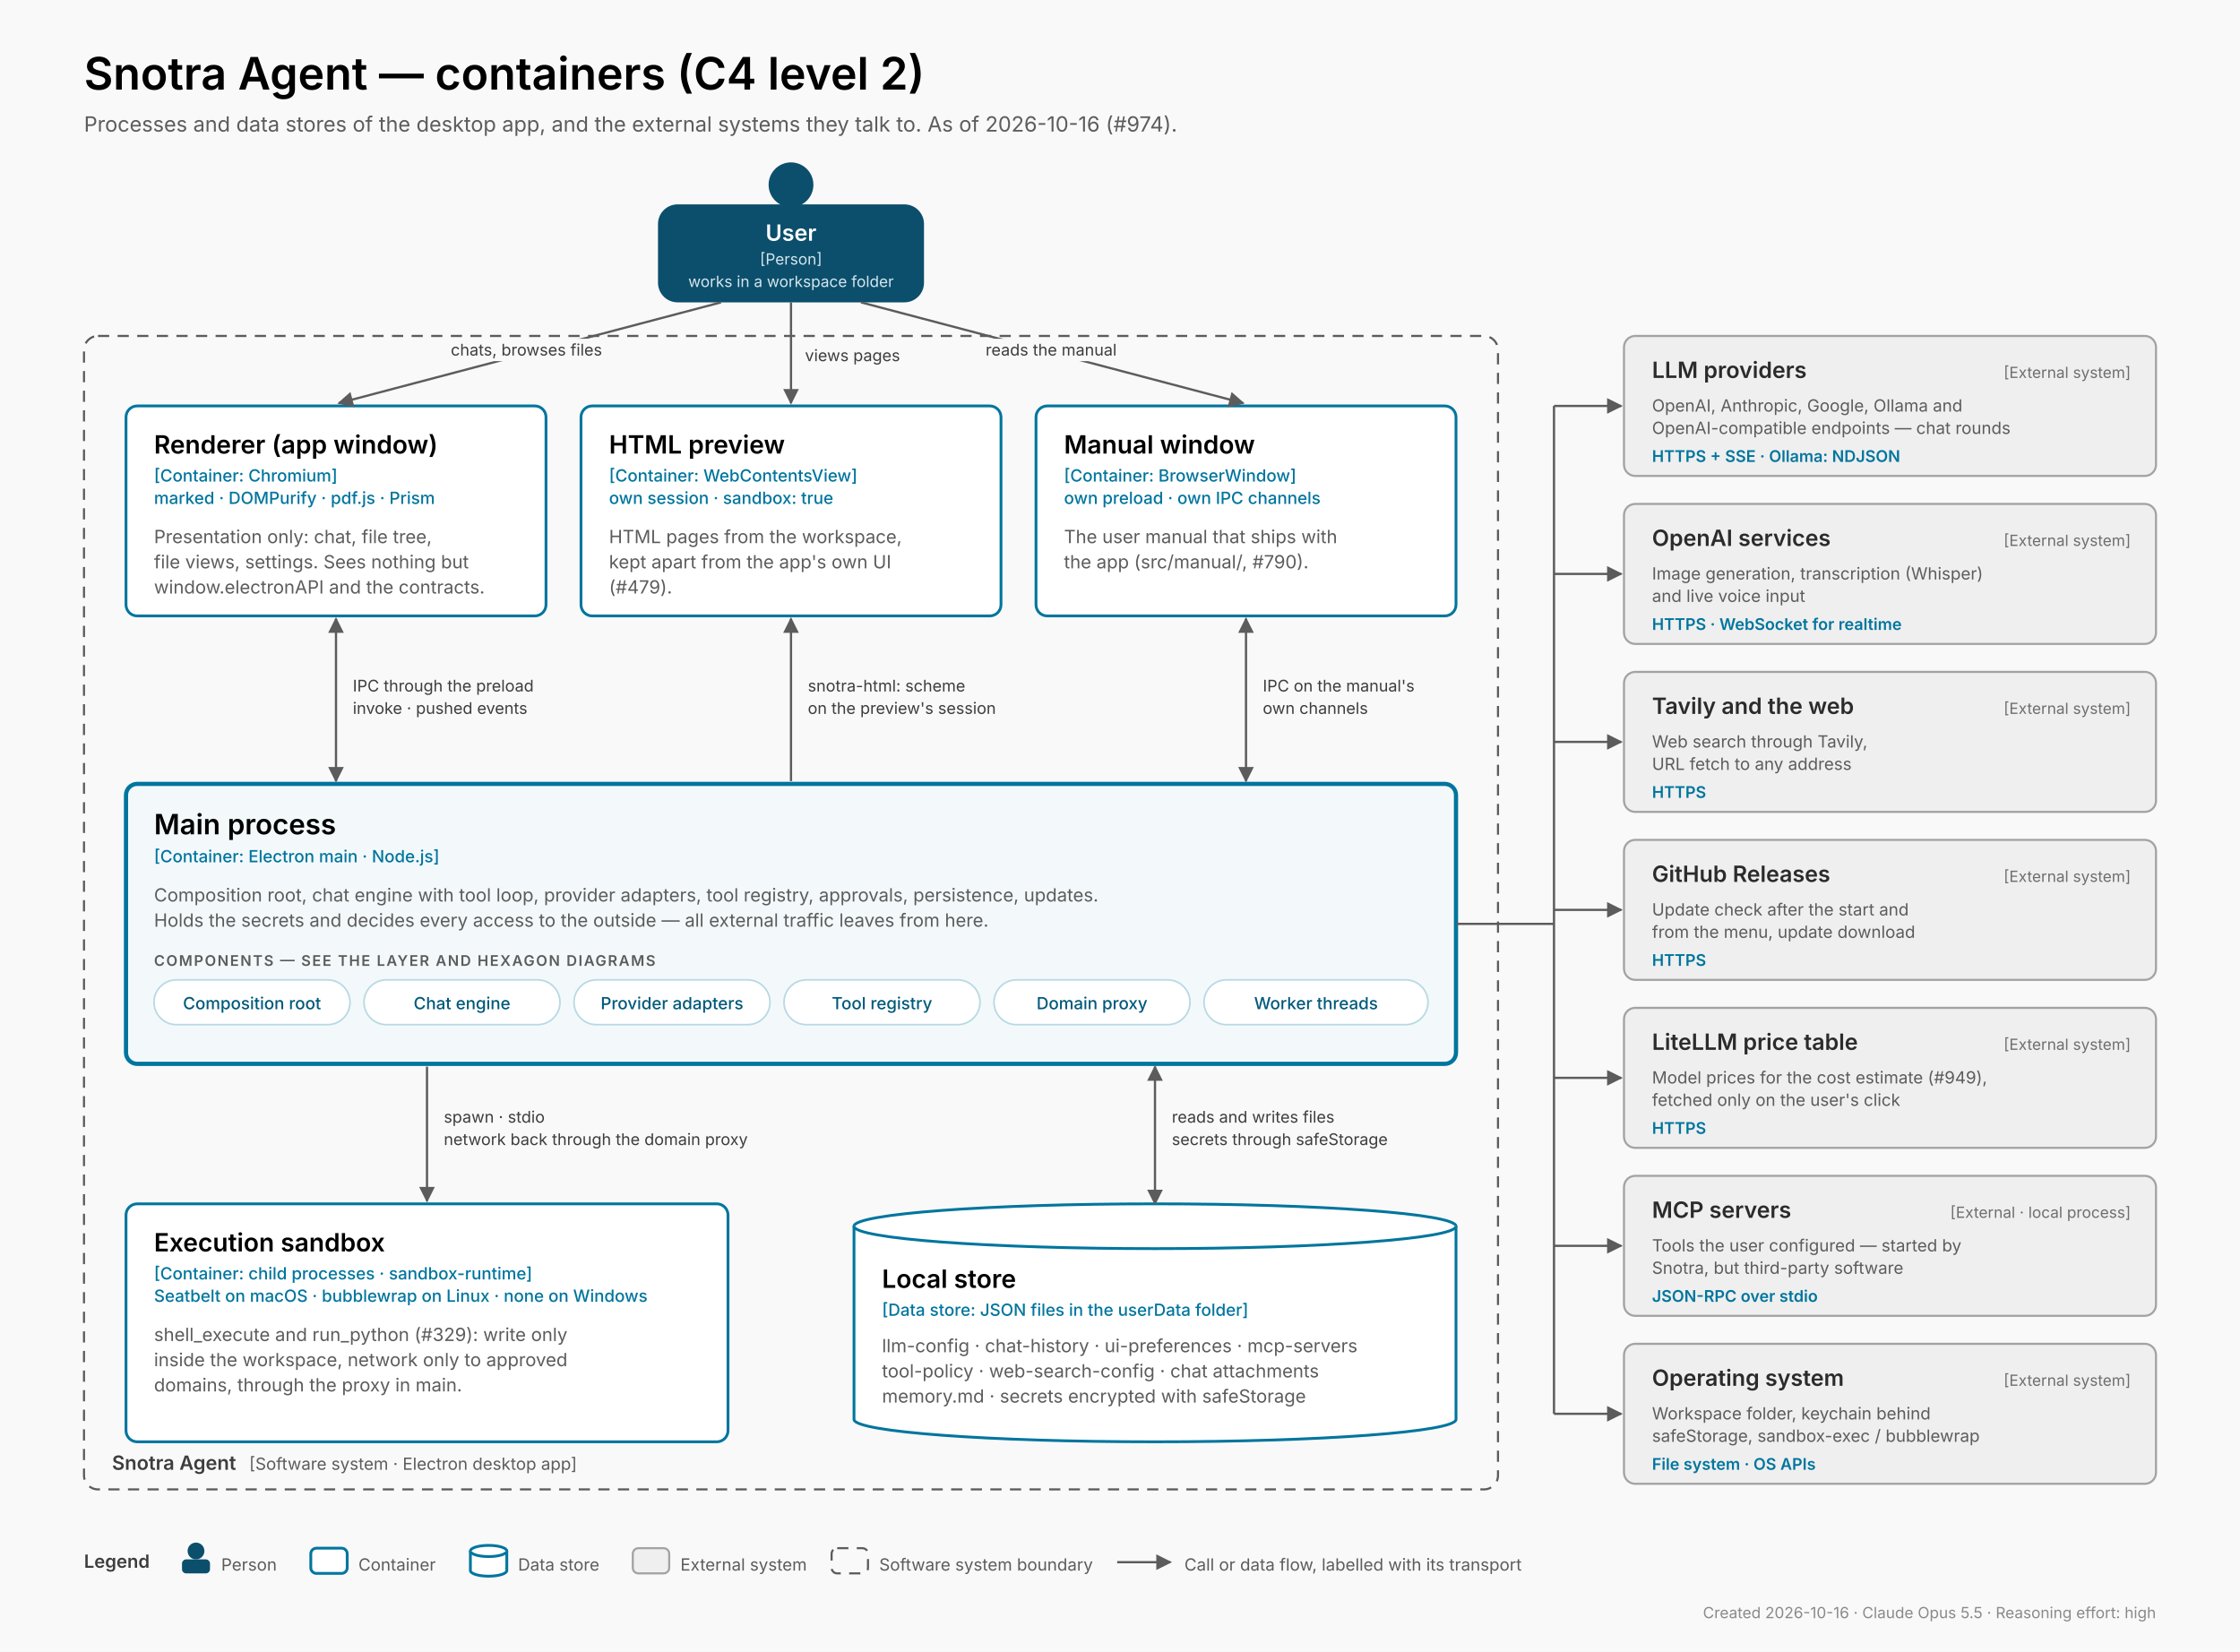
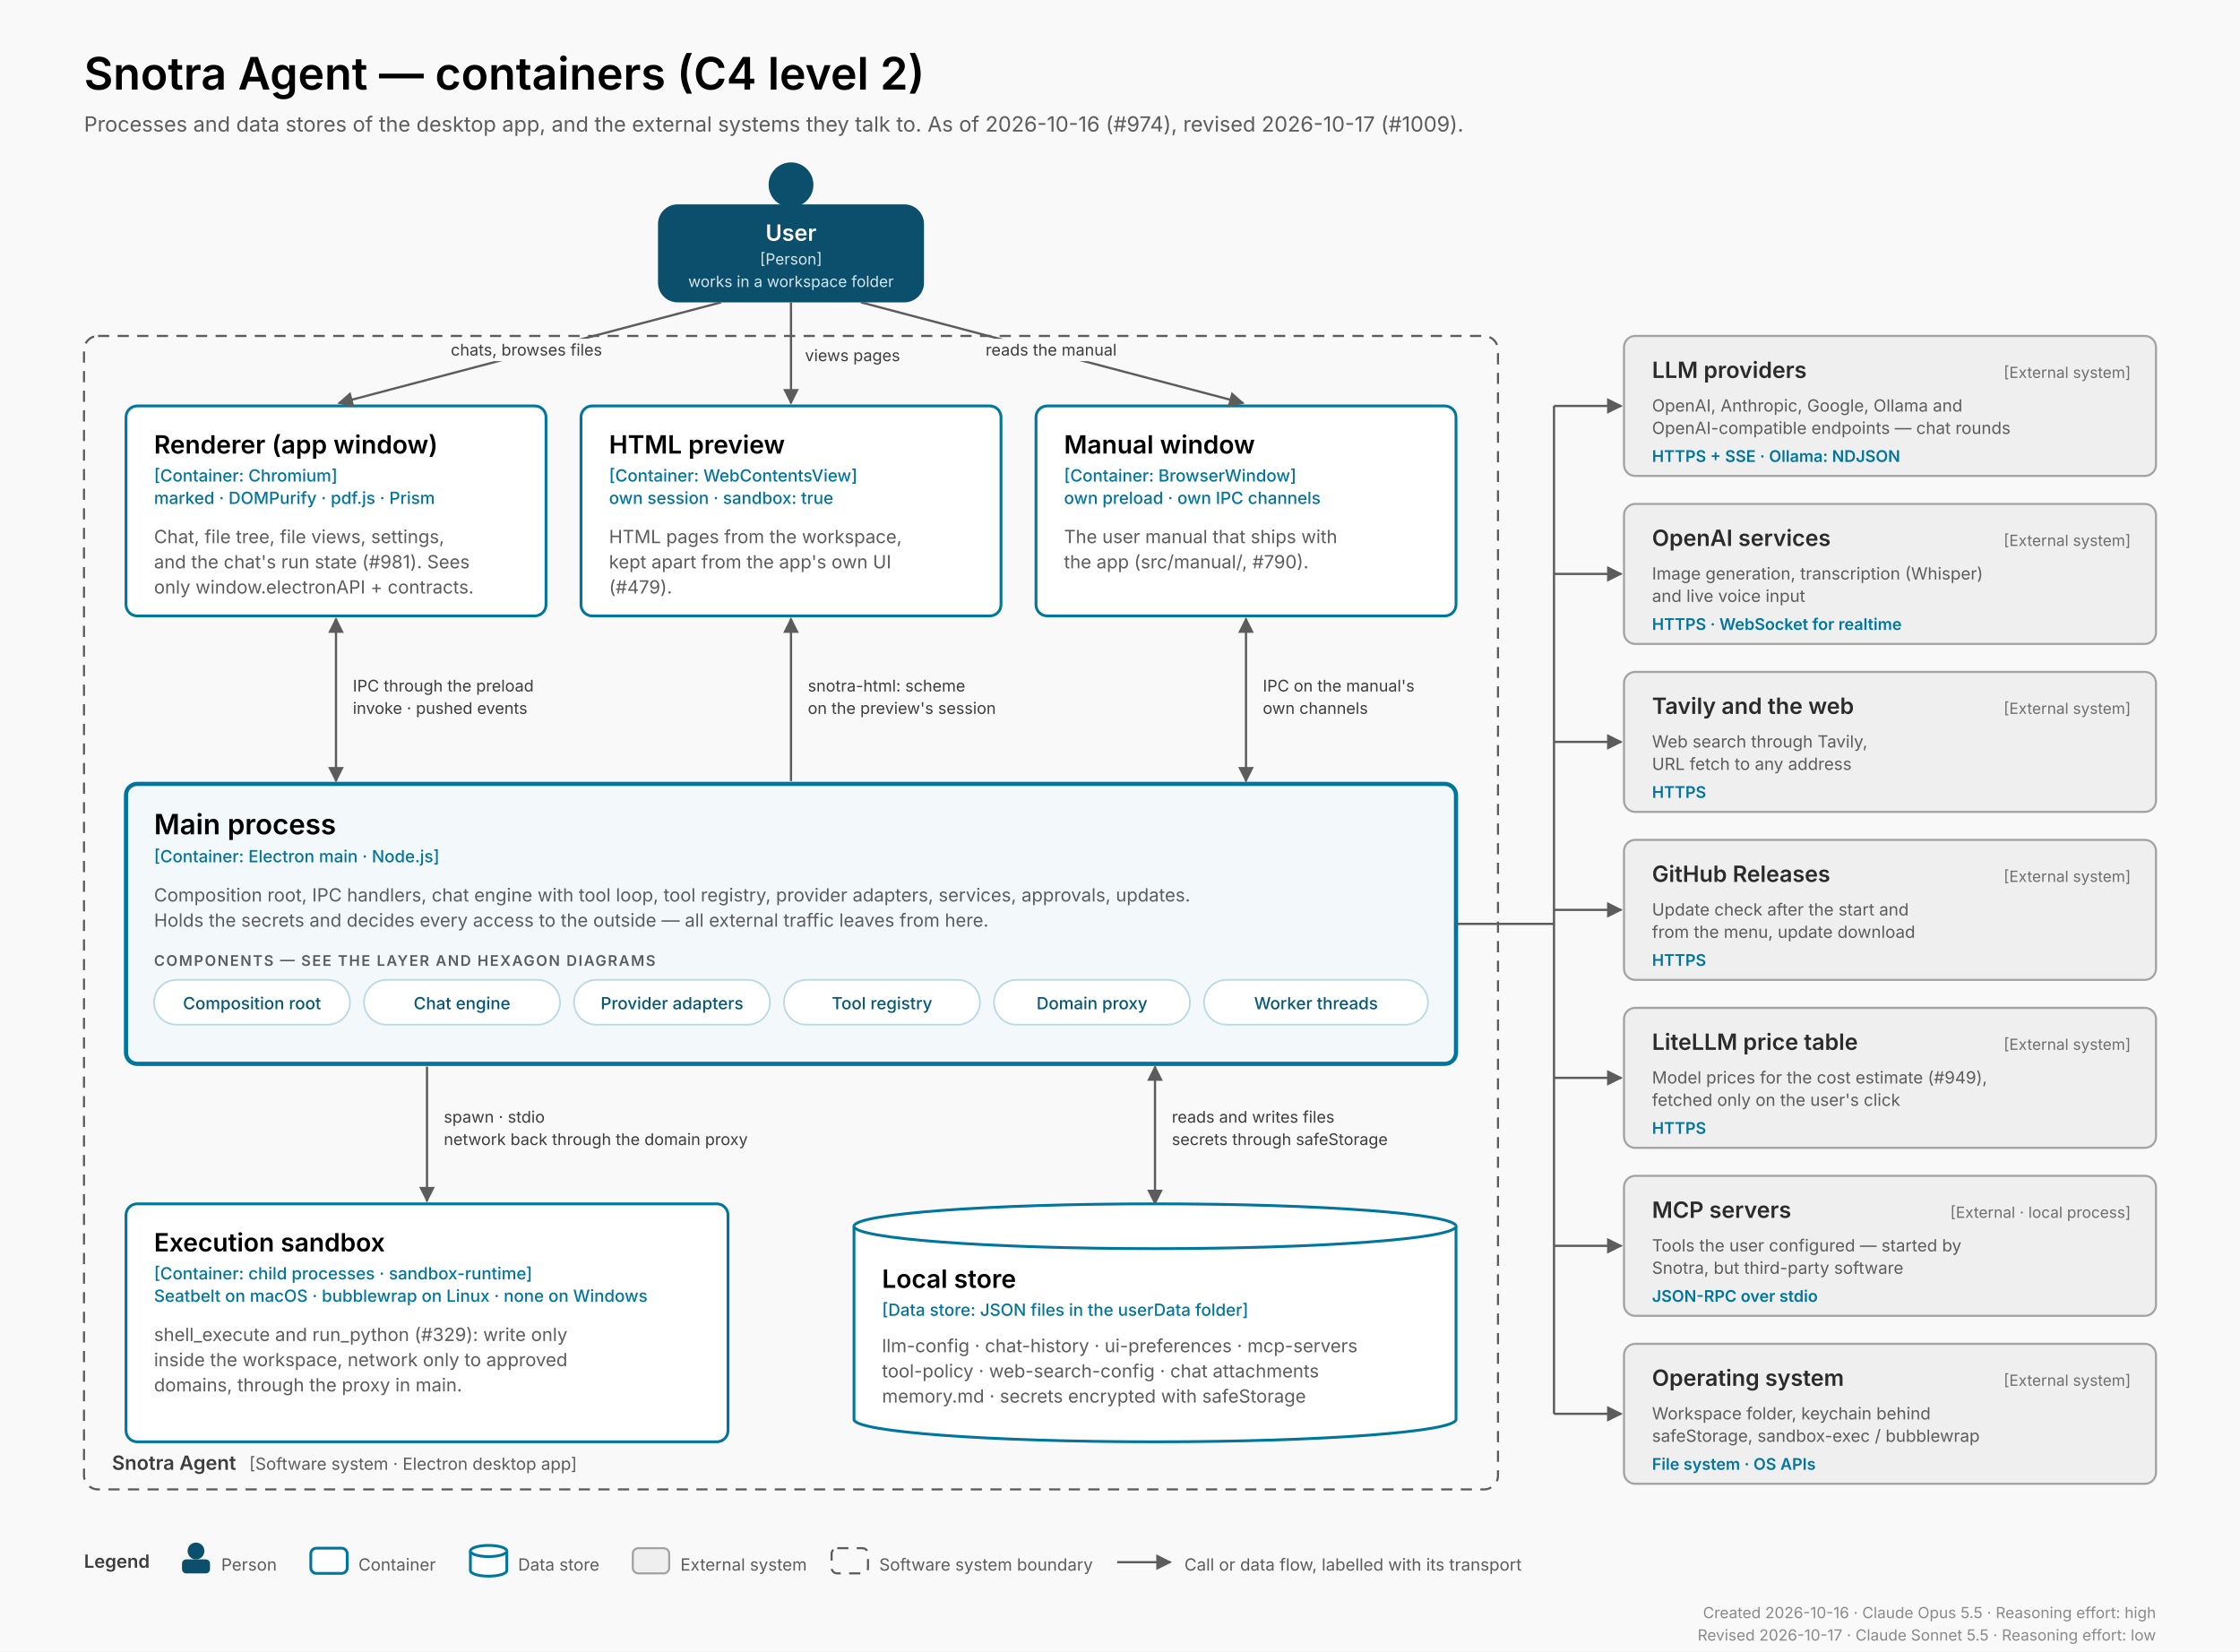
<svg xmlns="http://www.w3.org/2000/svg" width="1600" height="1180" viewBox="0 0 1600 1180" role="img" aria-labelledby="title description">
  <defs>
    <marker id="arrow" viewBox="0 0 10 10" refX="9" refY="5" markerWidth="7" markerHeight="7" orient="auto-start-reverse">
      <path d="M 0 0 L 10 5 L 0 10 z" fill="#5C5C5C" />
    </marker>
    <style>
      text { font-family: Inter, -apple-system, BlinkMacSystemFont, "Segoe UI", sans-serif; }
      .canvas { fill: #F9F9F9; }
      .page-title { fill: #000000; font-size: 32px; font-weight: 600; }
      .page-sub { fill: #5C5C5C; font-size: 15px; }
      .boundary { fill: none; stroke: #5C5C5C; stroke-width: 1.5; stroke-dasharray: 8 6; }
      .boundary-label { fill: #3D3D3D; font-size: 14px; font-weight: 600; }
      .boundary-tag { fill: #5C5C5C; font-size: 12px; }
      .container { fill: #FFFFFF; stroke: #00759E; stroke-width: 2; }
      .container--main { fill: #F3F9FB; stroke: #00759E; stroke-width: 3; }
      .store { fill: #FFFFFF; stroke: #00759E; stroke-width: 2; }
      .external { fill: #EFEFEF; stroke: #A3A3A3; stroke-width: 1.5; }
      .person { fill: #0B4F6C; }
      .name { fill: #000000; font-size: 18px; font-weight: 600; }
      .name--main { font-size: 20px; }
      .tech { fill: #00759E; font-size: 12px; font-weight: 500; }
      .desc { fill: #5C5C5C; font-size: 13px; }
      .chip { fill: #FFFFFF; stroke: #B9D9E5; stroke-width: 1.2; }
      .chip-text { fill: #00597A; font-size: 12px; font-weight: 500; text-anchor: middle; }
      .caption { fill: #5C5C5C; font-size: 10.5px; font-weight: 600; letter-spacing: 1px; }
      .ext-name { fill: #2B2B2B; font-size: 16px; font-weight: 600; }
      .ext-tag { fill: #6E6E6E; font-size: 11px; text-anchor: end; }
      .ext-desc { fill: #5C5C5C; font-size: 12px; }
      .ext-proto { fill: #00759E; font-size: 11.5px; font-weight: 600; }
      .person-name { fill: #FFFFFF; font-size: 16px; font-weight: 600; text-anchor: middle; }
      .person-sub { fill: #D5E6EE; font-size: 11px; text-anchor: middle; }
      .edge { fill: none; stroke: #5C5C5C; stroke-width: 1.6; }
      .edge-label { fill: #3D3D3D; font-size: 11.5px; }
      .label-bg { fill: #F9F9F9; }
      .legend-title { fill: #3D3D3D; font-size: 13px; font-weight: 600; }
      .legend-text { fill: #5C5C5C; font-size: 12px; }
      .stamp { fill: #8A8A8A; font-size: 11px; text-anchor: end; }
    </style>
  </defs>
  <rect class="canvas" width="1600" height="1180" />
  <text class="page-title" x="60" y="64">Snotra Agent — containers (C4 level 2)</text>
-   <text class="page-sub" x="60" y="94">Processes and data stores of the desktop app, and the external systems they talk to. As of 2026-10-16 (#974).</text>
+   <text class="page-sub" x="60" y="94">Processes and data stores of the desktop app, and the external systems they talk to. As of 2026-10-16 (#974), revised 2026-10-17 (#1009).</text>
  <circle class="person" cx="565" cy="132" r="16" />
  <rect class="person" x="470" y="146" width="190" height="70" rx="14" />
  <text class="person-name" x="565" y="172">User</text>
  <text class="person-sub" x="565" y="189">[Person]</text>
  <text class="person-sub" x="565" y="205">works in a workspace folder</text>
  <rect class="boundary" x="60" y="240" width="1010" height="824" rx="10" />
  <text class="boundary-label" x="80" y="1050">Snotra Agent</text>
  <text class="boundary-tag" x="178" y="1050">[Software system · Electron desktop app]</text>
  <rect class="container" x="90" y="290" width="300" height="150" rx="8" />
  <text class="name" x="110" y="324">Renderer (app window)</text>
  <text class="tech" x="110" y="344">[Container: Chromium]</text>
  <text class="tech" x="110" y="360">marked · DOMPurify · pdf.js · Prism</text>
-   <text class="desc" x="110" y="388">Presentation only: chat, file tree,</text>
-   <text class="desc" x="110" y="406">file views, settings. Sees nothing but</text>
-   <text class="desc" x="110" y="424">window.electronAPI and the contracts.</text>
+   <text class="desc" x="110" y="388">Chat, file tree, file views, settings,</text>
+   <text class="desc" x="110" y="406">and the chat's run state (#981). Sees</text>
+   <text class="desc" x="110" y="424">only window.electronAPI + contracts.</text>
  <rect class="container" x="415" y="290" width="300" height="150" rx="8" />
  <text class="name" x="435" y="324">HTML preview</text>
  <text class="tech" x="435" y="344">[Container: WebContentsView]</text>
  <text class="tech" x="435" y="360">own session · sandbox: true</text>
  <text class="desc" x="435" y="388">HTML pages from the workspace,</text>
  <text class="desc" x="435" y="406">kept apart from the app's own UI</text>
  <text class="desc" x="435" y="424">(#479).</text>
  <rect class="container" x="740" y="290" width="300" height="150" rx="8" />
  <text class="name" x="760" y="324">Manual window</text>
  <text class="tech" x="760" y="344">[Container: BrowserWindow]</text>
  <text class="tech" x="760" y="360">own preload · own IPC channels</text>
  <text class="desc" x="760" y="388">The user manual that ships with</text>
  <text class="desc" x="760" y="406">the app (src/manual/, #790).</text>
  <rect class="container--main" x="90" y="560" width="950" height="200" rx="8" />
  <text class="name name--main" x="110" y="596">Main process</text>
  <text class="tech" x="110" y="616">[Container: Electron main · Node.js]</text>
-   <text class="desc" x="110" y="644">Composition root, chat engine with tool loop, provider adapters, tool registry, approvals, persistence, updates.</text>
+   <text class="desc" x="110" y="644">Composition root, IPC handlers, chat engine with tool loop, tool registry, provider adapters, services, approvals, updates.</text>
  <text class="desc" x="110" y="662">Holds the secrets and decides every access to the outside — all external traffic leaves from here.</text>
  <text class="caption" x="110" y="690">COMPONENTS — SEE THE LAYER AND HEXAGON DIAGRAMS</text>
  <g>
    <rect class="chip" x="110" y="700" width="140" height="32" rx="16" />
    <text class="chip-text" x="180" y="721">Composition root</text>
    <rect class="chip" x="260" y="700" width="140" height="32" rx="16" />
    <text class="chip-text" x="330" y="721">Chat engine</text>
    <rect class="chip" x="410" y="700" width="140" height="32" rx="16" />
    <text class="chip-text" x="480" y="721">Provider adapters</text>
    <rect class="chip" x="560" y="700" width="140" height="32" rx="16" />
    <text class="chip-text" x="630" y="721">Tool registry</text>
    <rect class="chip" x="710" y="700" width="140" height="32" rx="16" />
    <text class="chip-text" x="780" y="721">Domain proxy</text>
    <rect class="chip" x="860" y="700" width="160" height="32" rx="16" />
    <text class="chip-text" x="940" y="721">Worker threads</text>
  </g>
  <rect class="container" x="90" y="860" width="430" height="170" rx="8" />
  <text class="name" x="110" y="894">Execution sandbox</text>
  <text class="tech" x="110" y="914">[Container: child processes · sandbox-runtime]</text>
  <text class="tech" x="110" y="930">Seatbelt on macOS · bubblewrap on Linux · none on Windows</text>
  <text class="desc" x="110" y="958">shell_execute and run_python (#329): write only</text>
  <text class="desc" x="110" y="976">inside the workspace, network only to approved</text>
  <text class="desc" x="110" y="994">domains, through the proxy in main.</text>
  <path class="store" d="M 610 876 A 215 16 0 0 1 1040 876 V 1014 A 215 16 0 0 1 610 1014 Z" />
  <path class="store" d="M 610 876 A 215 16 0 0 0 1040 876" />
  <text class="name" x="630" y="920">Local store</text>
  <text class="tech" x="630" y="940">[Data store: JSON files in the userData folder]</text>
  <text class="desc" x="630" y="966">llm-config · chat-history · ui-preferences · mcp-servers</text>
  <text class="desc" x="630" y="984">tool-policy · web-search-config · chat attachments</text>
  <text class="desc" x="630" y="1002">memory.md · secrets encrypted with safeStorage</text>
  <path class="edge" d="M 515 216 L 242 288" marker-end="url(#arrow)" />
  <rect class="label-bg" x="318" y="242" width="118" height="16" />
  <text class="edge-label" x="322" y="254">chats, browses files</text>
  <path class="edge" d="M 565 216 L 565 288" marker-end="url(#arrow)" />
  <rect class="label-bg" x="572" y="246" width="72" height="16" />
  <text class="edge-label" x="575" y="258">views pages</text>
  <path class="edge" d="M 615 216 L 888 288" marker-end="url(#arrow)" />
  <rect class="label-bg" x="700" y="242" width="104" height="16" />
  <text class="edge-label" x="704" y="254">reads the manual</text>
  <path class="edge" d="M 240 442 L 240 558" marker-start="url(#arrow)" marker-end="url(#arrow)" />
  <text class="edge-label" x="252" y="494">IPC through the preload</text>
  <text class="edge-label" x="252" y="510">invoke · pushed events</text>
  <path class="edge" d="M 565 558 L 565 442" marker-end="url(#arrow)" />
  <text class="edge-label" x="577" y="494">snotra-html: scheme</text>
  <text class="edge-label" x="577" y="510">on the preview's session</text>
  <path class="edge" d="M 890 442 L 890 558" marker-start="url(#arrow)" marker-end="url(#arrow)" />
  <text class="edge-label" x="902" y="494">IPC on the manual's</text>
  <text class="edge-label" x="902" y="510">own channels</text>
  <path class="edge" d="M 305 762 L 305 858" marker-end="url(#arrow)" />
  <text class="edge-label" x="317" y="802">spawn · stdio</text>
  <text class="edge-label" x="317" y="818">network back through the domain proxy</text>
  <path class="edge" d="M 825 762 L 825 860" marker-start="url(#arrow)" marker-end="url(#arrow)" />
  <text class="edge-label" x="837" y="802">reads and writes files</text>
  <text class="edge-label" x="837" y="818">secrets through safeStorage</text>
  <path class="edge" d="M 1040 660 L 1110 660" />
  <path class="edge" d="M 1110 290 L 1110 1010" />
  <path class="edge" d="M 1110 290 L 1158 290" marker-end="url(#arrow)" />
  <path class="edge" d="M 1110 410 L 1158 410" marker-end="url(#arrow)" />
  <path class="edge" d="M 1110 530 L 1158 530" marker-end="url(#arrow)" />
  <path class="edge" d="M 1110 650 L 1158 650" marker-end="url(#arrow)" />
  <path class="edge" d="M 1110 770 L 1158 770" marker-end="url(#arrow)" />
  <path class="edge" d="M 1110 890 L 1158 890" marker-end="url(#arrow)" />
  <path class="edge" d="M 1110 1010 L 1158 1010" marker-end="url(#arrow)" />
  <rect class="external" x="1160" y="240" width="380" height="100" rx="8" />
  <text class="ext-name" x="1180" y="270">LLM providers</text>
  <text class="ext-tag" x="1522" y="270">[External system]</text>
  <text class="ext-desc" x="1180" y="294">OpenAI, Anthropic, Google, Ollama and</text>
  <text class="ext-desc" x="1180" y="310">OpenAI-compatible endpoints — chat rounds</text>
  <text class="ext-proto" x="1180" y="330">HTTPS + SSE · Ollama: NDJSON</text>
  <rect class="external" x="1160" y="360" width="380" height="100" rx="8" />
  <text class="ext-name" x="1180" y="390">OpenAI services</text>
  <text class="ext-tag" x="1522" y="390">[External system]</text>
  <text class="ext-desc" x="1180" y="414">Image generation, transcription (Whisper)</text>
  <text class="ext-desc" x="1180" y="430">and live voice input</text>
  <text class="ext-proto" x="1180" y="450">HTTPS · WebSocket for realtime</text>
  <rect class="external" x="1160" y="480" width="380" height="100" rx="8" />
  <text class="ext-name" x="1180" y="510">Tavily and the web</text>
  <text class="ext-tag" x="1522" y="510">[External system]</text>
  <text class="ext-desc" x="1180" y="534">Web search through Tavily,</text>
  <text class="ext-desc" x="1180" y="550">URL fetch to any address</text>
  <text class="ext-proto" x="1180" y="570">HTTPS</text>
  <rect class="external" x="1160" y="600" width="380" height="100" rx="8" />
  <text class="ext-name" x="1180" y="630">GitHub Releases</text>
  <text class="ext-tag" x="1522" y="630">[External system]</text>
  <text class="ext-desc" x="1180" y="654">Update check after the start and</text>
  <text class="ext-desc" x="1180" y="670">from the menu, update download</text>
  <text class="ext-proto" x="1180" y="690">HTTPS</text>
  <rect class="external" x="1160" y="720" width="380" height="100" rx="8" />
  <text class="ext-name" x="1180" y="750">LiteLLM price table</text>
  <text class="ext-tag" x="1522" y="750">[External system]</text>
  <text class="ext-desc" x="1180" y="774">Model prices for the cost estimate (#949),</text>
  <text class="ext-desc" x="1180" y="790">fetched only on the user's click</text>
  <text class="ext-proto" x="1180" y="810">HTTPS</text>
  <rect class="external" x="1160" y="840" width="380" height="100" rx="8" />
  <text class="ext-name" x="1180" y="870">MCP servers</text>
  <text class="ext-tag" x="1522" y="870">[External · local process]</text>
  <text class="ext-desc" x="1180" y="894">Tools the user configured — started by</text>
  <text class="ext-desc" x="1180" y="910">Snotra, but third-party software</text>
  <text class="ext-proto" x="1180" y="930">JSON-RPC over stdio</text>
  <rect class="external" x="1160" y="960" width="380" height="100" rx="8" />
  <text class="ext-name" x="1180" y="990">Operating system</text>
  <text class="ext-tag" x="1522" y="990">[External system]</text>
  <text class="ext-desc" x="1180" y="1014">Workspace folder, keychain behind</text>
  <text class="ext-desc" x="1180" y="1030">safeStorage, sandbox-exec / bubblewrap</text>
  <text class="ext-proto" x="1180" y="1050">File system · OS APIs</text>
  <text class="legend-title" x="60" y="1120">Legend</text>
  <circle class="person" cx="140" cy="1108" r="6" />
  <rect class="person" x="130" y="1114" width="20" height="10" rx="3" />
  <text class="legend-text" x="158" y="1122">Person</text>
  <rect class="container" x="222" y="1106" width="26" height="18" rx="4" />
  <text class="legend-text" x="256" y="1122">Container</text>
  <path class="store" d="M 336 1108 A 13 4 0 0 1 362 1108 V 1122 A 13 4 0 0 1 336 1122 Z" />
  <path class="store" d="M 336 1108 A 13 4 0 0 0 362 1108" />
  <text class="legend-text" x="370" y="1122">Data store</text>
  <rect class="external" x="452" y="1106" width="26" height="18" rx="4" />
  <text class="legend-text" x="486" y="1122">External system</text>
  <rect class="boundary" x="594" y="1106" width="26" height="18" rx="4" />
  <text class="legend-text" x="628" y="1122">Software system boundary</text>
  <path class="edge" d="M 798 1116 L 836 1116" marker-end="url(#arrow)" />
  <text class="legend-text" x="846" y="1122">Call or data flow, labelled with its transport</text>
  <text class="stamp" x="1540" y="1156">Created 2026-10-16 · Claude Opus 5.5 · Reasoning effort: high</text>
+   <text class="stamp" x="1540" y="1172">Revised 2026-10-17 · Claude Sonnet 5.5 · Reasoning effort: low</text>
</svg>
